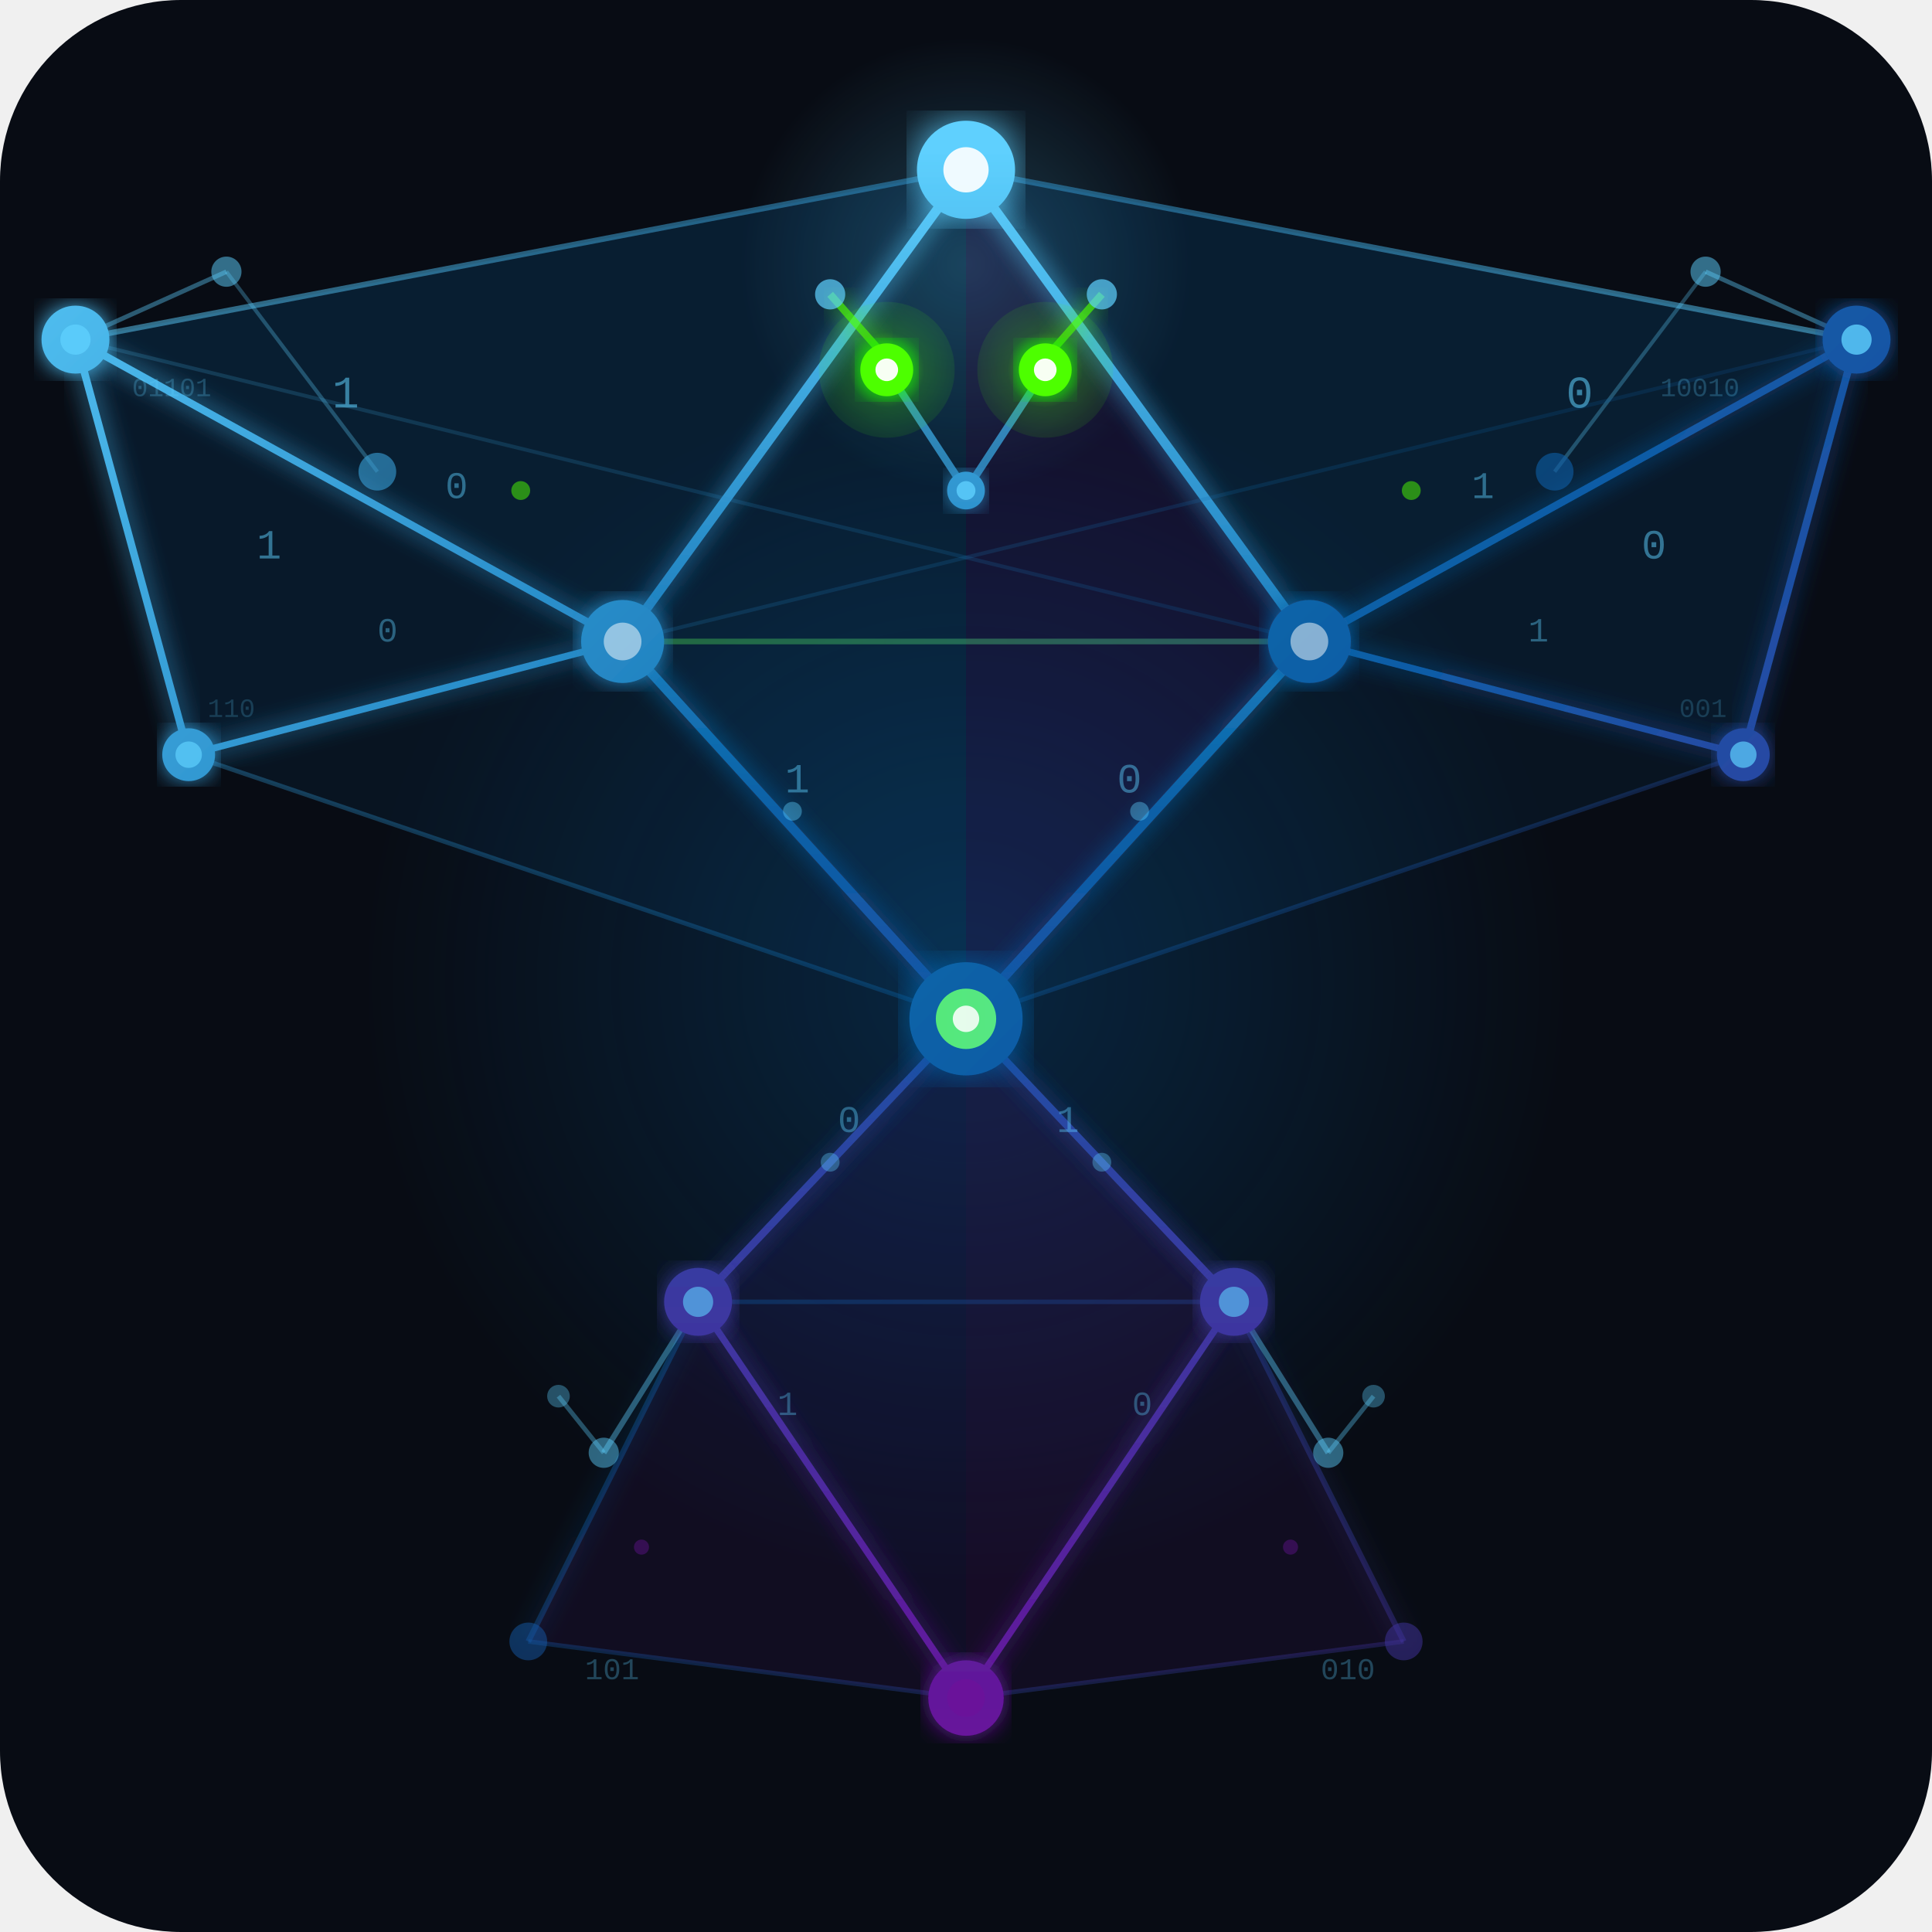
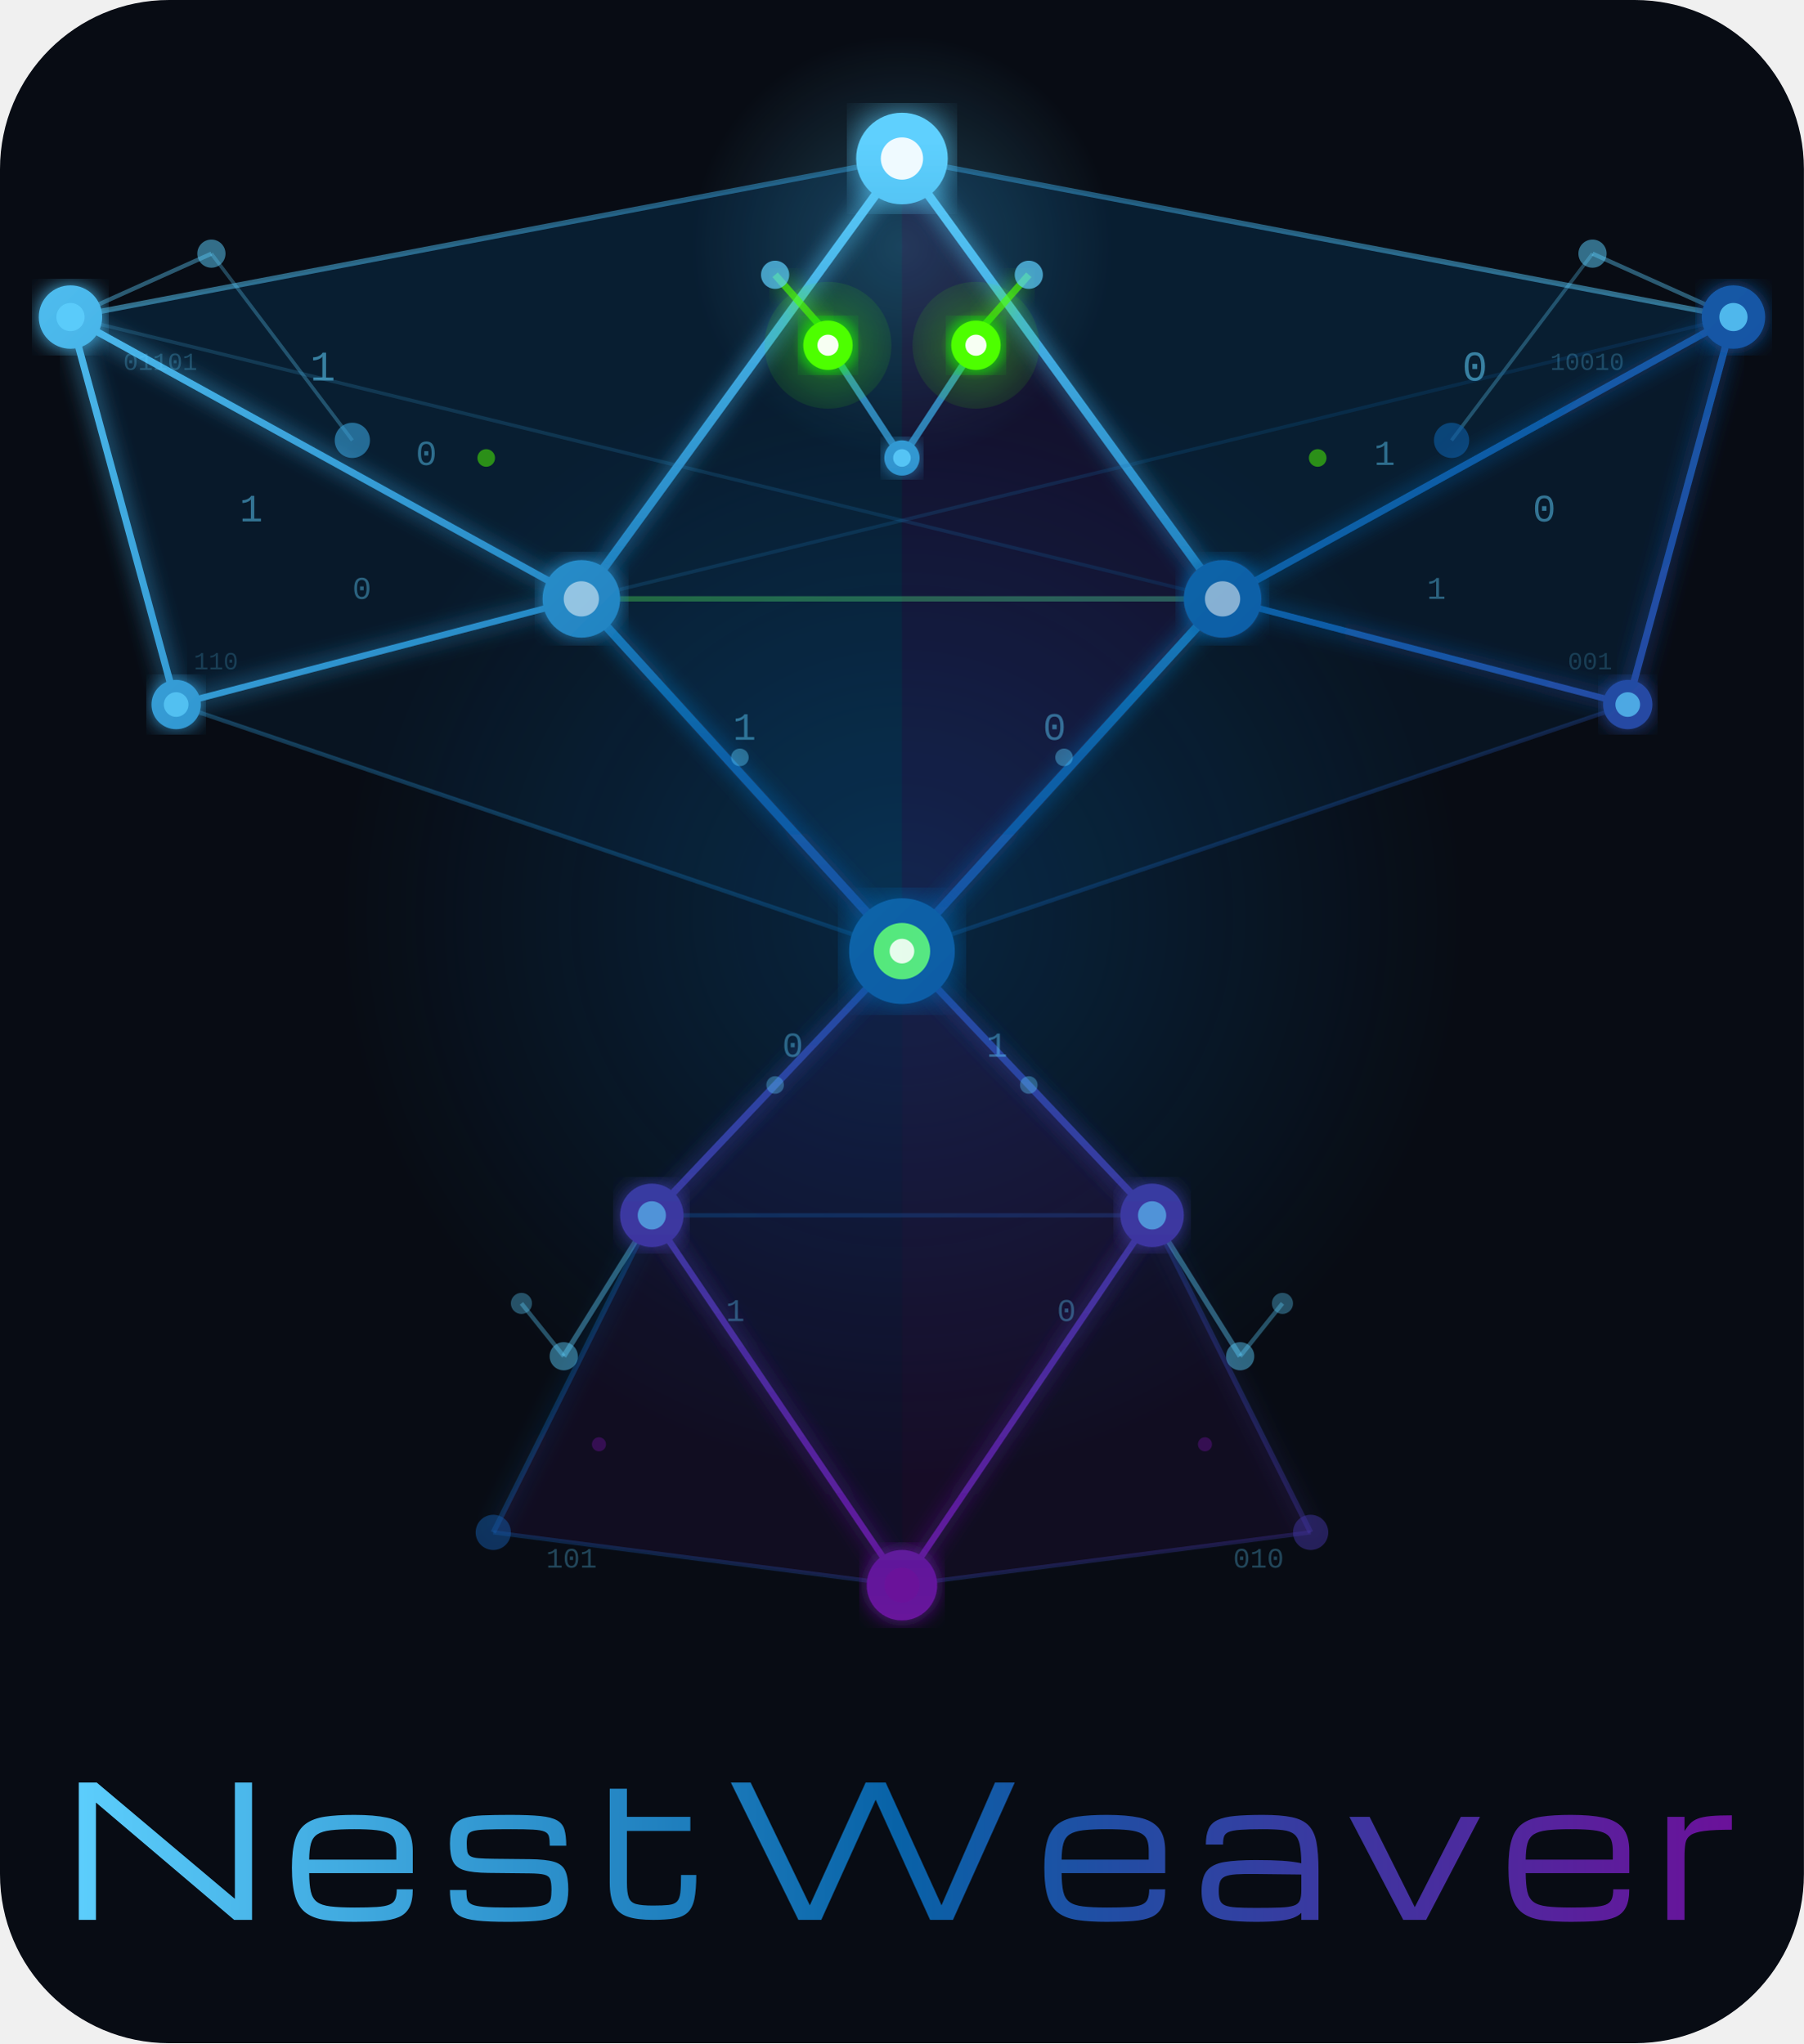
- <svg xmlns="http://www.w3.org/2000/svg" viewBox="0 0 512 512" width="512" height="512">
+ <svg xmlns="http://www.w3.org/2000/svg" viewBox="0 0 512 580" width="512" height="580">
  <defs>
    <linearGradient id="mainGrad" x1="0" y1="0" x2="512" y2="512" gradientUnits="userSpaceOnUse">
      <stop offset="0" stop-color="#5ed0fe" />
      <stop offset=".5" stop-color="#0862a7" />
      <stop offset="1" stop-color="#6b119a" />
    </linearGradient>
    <linearGradient id="accentGrad" x1="0" y1="256" x2="512" y2="256" gradientUnits="userSpaceOnUse">
      <stop offset="0" stop-color="#4dff00" />
      <stop offset="1" stop-color="#5ed0fe" />
    </linearGradient>
    <linearGradient id="bodyGrad" x1="256" y1="40" x2="256" y2="470" gradientUnits="userSpaceOnUse">
      <stop offset="0" stop-color="#5ed0fe" />
      <stop offset=".4" stop-color="#0862a7" />
      <stop offset="1" stop-color="#6b119a" />
    </linearGradient>
    <linearGradient id="wingGradL" x1="20" y1="90" x2="256" y2="270" gradientUnits="userSpaceOnUse">
      <stop offset="0" stop-color="#5ed0fe" />
      <stop offset="1" stop-color="#0862a7" />
    </linearGradient>
    <linearGradient id="wingGradR" x1="492" y1="90" x2="256" y2="270" gradientUnits="userSpaceOnUse">
      <stop offset="0" stop-color="#5ed0fe" />
      <stop offset="1" stop-color="#0862a7" />
    </linearGradient>
    <radialGradient id="eyeGlowL" cx="235" cy="98" r="25" gradientUnits="userSpaceOnUse">
      <stop offset="0" stop-color="#4dff00" stop-opacity=".8" />
      <stop offset=".4" stop-color="#4dff00" stop-opacity=".2" />
      <stop offset="1" stop-color="#4dff00" stop-opacity="0" />
    </radialGradient>
    <radialGradient id="eyeGlowR" cx="277" cy="98" r="25" gradientUnits="userSpaceOnUse">
      <stop offset="0" stop-color="#4dff00" stop-opacity=".8" />
      <stop offset=".4" stop-color="#4dff00" stop-opacity=".2" />
      <stop offset="1" stop-color="#4dff00" stop-opacity="0" />
    </radialGradient>
    <radialGradient id="centerGlow" cx="256" cy="260" r="160" gradientUnits="userSpaceOnUse">
      <stop offset="0" stop-color="#0862a7" stop-opacity=".3" />
      <stop offset="1" stop-color="#0862a7" stop-opacity="0" />
    </radialGradient>
    <radialGradient id="headGlow" cx="256" cy="70" r="60" gradientUnits="userSpaceOnUse">
      <stop offset="0" stop-color="#5ed0fe" stop-opacity=".25" />
      <stop offset="1" stop-color="#5ed0fe" stop-opacity="0" />
    </radialGradient>
    <filter id="glow">
      <feGaussianBlur stdDeviation="3" result="b" />
      <feMerge>
        <feMergeNode in="b" />
        <feMergeNode in="SourceGraphic" />
      </feMerge>
    </filter>
    <filter id="strongGlow">
      <feGaussianBlur stdDeviation="6" result="b" />
      <feMerge>
        <feMergeNode in="b" />
        <feMergeNode in="SourceGraphic" />
      </feMerge>
    </filter>
    <filter id="eyeBloom">
      <feGaussianBlur stdDeviation="4" result="b" />
      <feColorMatrix in="b" type="saturate" values="2" result="s" />
      <feMerge>
        <feMergeNode in="s" />
        <feMergeNode in="SourceGraphic" />
      </feMerge>
    </filter>
+     <linearGradient id="textGrad" x1="17" y1="530" x2="492" y2="530" gradientUnits="userSpaceOnUse">
+       <stop offset="0" stop-color="#5ed0fe" />
+       <stop offset=".5" stop-color="#0862a7" />
+       <stop offset="1" stop-color="#6b119a" />
+     </linearGradient>
  </defs>
-   <rect width="512" height="512" rx="48" fill="#080c14" />
+   <rect width="512" height="580" rx="48" fill="#080c14" />
  <circle cx="256" cy="260" r="180" fill="url(#centerGlow)" />
  <circle cx="256" cy="70" r="70" fill="url(#headGlow)" />
  <polygon points="256,45 165,170 20,90" fill="#0862a7" opacity=".2" />
  <polygon points="165,170 20,90 50,200" fill="#0862a7" opacity=".15" />
  <polygon points="165,170 50,200 256,270" fill="#0a4a80" opacity=".12" />
  <polygon points="256,45 347,170 492,90" fill="#0862a7" opacity=".2" />
  <polygon points="347,170 492,90 462,200" fill="#0862a7" opacity=".15" />
  <polygon points="347,170 462,200 256,270" fill="#0a4a80" opacity=".12" />
  <polygon points="256,45 165,170 256,270" fill="#0862a7" opacity=".18" />
  <polygon points="256,45 347,170 256,270" fill="#451f96" opacity=".18" />
  <polygon points="256,270 185,345 256,450" fill="#451f96" opacity=".14" />
  <polygon points="256,270 327,345 256,450" fill="#6b119a" opacity=".14" />
  <polygon points="185,345 140,435 256,450" fill="#6b119a" opacity=".1" />
  <polygon points="327,345 372,435 256,450" fill="#6b119a" opacity=".1" />
  <line x1="256" y1="45" x2="20" y2="90" stroke="url(#wingGradL)" stroke-width="1.5" opacity=".5" />
  <line x1="256" y1="45" x2="492" y2="90" stroke="url(#wingGradR)" stroke-width="1.5" opacity=".5" />
  <line x1="60" y1="72" x2="20" y2="90" stroke="#5ed0fe" stroke-width="1.2" opacity=".4" />
  <line x1="452" y1="72" x2="492" y2="90" stroke="#5ed0fe" stroke-width="1.2" opacity=".4" />
  <line x1="60" y1="72" x2="100" y2="125" stroke="#5ed0fe" stroke-width="1" opacity=".3" />
  <line x1="452" y1="72" x2="412" y2="125" stroke="#5ed0fe" stroke-width="1" opacity=".3" />
  <line x1="256" y1="45" x2="165" y2="170" stroke="url(#bodyGrad)" stroke-width="2.5" filter="url(#glow)" />
  <line x1="256" y1="45" x2="347" y2="170" stroke="url(#bodyGrad)" stroke-width="2.5" filter="url(#glow)" />
  <line x1="20" y1="90" x2="165" y2="170" stroke="url(#mainGrad)" stroke-width="2" filter="url(#glow)" />
  <line x1="492" y1="90" x2="347" y2="170" stroke="url(#mainGrad)" stroke-width="2" filter="url(#glow)" />
  <line x1="20" y1="90" x2="50" y2="200" stroke="url(#mainGrad)" stroke-width="2" filter="url(#glow)" />
  <line x1="492" y1="90" x2="462" y2="200" stroke="url(#mainGrad)" stroke-width="2" filter="url(#glow)" />
  <line x1="50" y1="200" x2="165" y2="170" stroke="url(#mainGrad)" stroke-width="1.8" filter="url(#glow)" />
  <line x1="462" y1="200" x2="347" y2="170" stroke="url(#mainGrad)" stroke-width="1.8" filter="url(#glow)" />
  <line x1="20" y1="90" x2="347" y2="170" stroke="url(#mainGrad)" stroke-width="1" opacity=".2" />
  <line x1="492" y1="90" x2="165" y2="170" stroke="url(#mainGrad)" stroke-width="1" opacity=".2" />
  <line x1="165" y1="170" x2="347" y2="170" stroke="url(#accentGrad)" stroke-width="1.5" opacity=".35" />
  <line x1="165" y1="170" x2="256" y2="270" stroke="url(#bodyGrad)" stroke-width="2.5" filter="url(#glow)" />
  <line x1="347" y1="170" x2="256" y2="270" stroke="url(#bodyGrad)" stroke-width="2.5" filter="url(#glow)" />
  <line x1="50" y1="200" x2="256" y2="270" stroke="url(#mainGrad)" stroke-width="1.2" opacity=".35" />
  <line x1="462" y1="200" x2="256" y2="270" stroke="url(#mainGrad)" stroke-width="1.2" opacity=".35" />
  <line x1="256" y1="45" x2="256" y2="270" stroke="url(#bodyGrad)" stroke-width="3" filter="url(#glow)" />
  <line x1="256" y1="270" x2="256" y2="450" stroke="url(#bodyGrad)" stroke-width="2.5" filter="url(#glow)" />
  <line x1="220" y1="78" x2="235" y2="95" stroke="#4dff00" stroke-width="2" opacity=".7" filter="url(#glow)" />
  <line x1="292" y1="78" x2="277" y2="95" stroke="#4dff00" stroke-width="2" opacity=".7" filter="url(#glow)" />
  <line x1="235" y1="98" x2="256" y2="130" stroke="url(#bodyGrad)" stroke-width="2" opacity=".8" />
  <line x1="277" y1="98" x2="256" y2="130" stroke="url(#bodyGrad)" stroke-width="2" opacity=".8" />
  <line x1="256" y1="270" x2="185" y2="345" stroke="url(#bodyGrad)" stroke-width="2" filter="url(#glow)" />
  <line x1="256" y1="270" x2="327" y2="345" stroke="url(#bodyGrad)" stroke-width="2" filter="url(#glow)" />
  <line x1="185" y1="345" x2="256" y2="450" stroke="url(#bodyGrad)" stroke-width="1.8" filter="url(#glow)" />
  <line x1="327" y1="345" x2="256" y2="450" stroke="url(#bodyGrad)" stroke-width="1.8" filter="url(#glow)" />
  <line x1="185" y1="345" x2="327" y2="345" stroke="url(#mainGrad)" stroke-width="1.2" opacity=".35" />
  <line x1="185" y1="345" x2="140" y2="435" stroke="url(#mainGrad)" stroke-width="1.5" opacity=".45" filter="url(#glow)" />
  <line x1="327" y1="345" x2="372" y2="435" stroke="url(#mainGrad)" stroke-width="1.5" opacity=".45" filter="url(#glow)" />
  <line x1="140" y1="435" x2="256" y2="450" stroke="url(#mainGrad)" stroke-width="1.2" opacity=".35" />
  <line x1="372" y1="435" x2="256" y2="450" stroke="url(#mainGrad)" stroke-width="1.2" opacity=".35" />
  <line x1="185" y1="345" x2="160" y2="385" stroke="#5ed0fe" stroke-width="1.5" opacity=".4" />
  <line x1="160" y1="385" x2="148" y2="370" stroke="#5ed0fe" stroke-width="1.2" opacity=".35" />
  <line x1="327" y1="345" x2="352" y2="385" stroke="#5ed0fe" stroke-width="1.5" opacity=".4" />
  <line x1="352" y1="385" x2="364" y2="370" stroke="#5ed0fe" stroke-width="1.2" opacity=".35" />
  <g font-family="'Courier New',monospace" fill="#5ed0fe">
    <text x="88" y="108" font-size="12" opacity=".55">1</text>
    <text x="118" y="132" font-size="10" opacity=".45">0</text>
    <text x="68" y="148" font-size="11" opacity=".5">1</text>
    <text x="100" y="170" font-size="9" opacity=".4">0</text>
    <text x="415" y="108" font-size="12" opacity=".55">0</text>
    <text x="390" y="132" font-size="10" opacity=".45">1</text>
    <text x="435" y="148" font-size="11" opacity=".5">0</text>
    <text x="405" y="170" font-size="9" opacity=".4">1</text>
    <text x="208" y="210" font-size="11" opacity=".45">1</text>
    <text x="296" y="210" font-size="11" opacity=".45">0</text>
    <text x="222" y="300" font-size="10" opacity=".4">0</text>
    <text x="280" y="300" font-size="10" opacity=".4">1</text>
    <text x="206" y="375" font-size="9" opacity=".35">1</text>
    <text x="300" y="375" font-size="9" opacity=".35">0</text>
    <text font-size="7" opacity=".25">
      <tspan x="35" y="105">01101</tspan>
      <tspan x="440" y="105">10010</tspan>
    </text>
    <text font-size="7" opacity=".2">
      <tspan x="55" y="190">110</tspan>
      <tspan x="445" y="190">001</tspan>
    </text>
    <text font-size="8" opacity=".3">
      <tspan x="155" y="445">101</tspan>
      <tspan x="350" y="445">010</tspan>
    </text>
  </g>
  <circle cx="256" cy="45" r="13" fill="url(#bodyGrad)" filter="url(#strongGlow)" />
  <circle cx="256" cy="45" r="6" fill="#fff" opacity=".9" />
  <circle cx="235" cy="98" r="18" fill="url(#eyeGlowL)" />
  <circle cx="277" cy="98" r="18" fill="url(#eyeGlowR)" />
  <circle cx="235" cy="98" r="7" fill="#4dff00" filter="url(#eyeBloom)" />
  <circle cx="235" cy="98" r="3" fill="#fff" opacity=".95" />
  <circle cx="277" cy="98" r="7" fill="#4dff00" filter="url(#eyeBloom)" />
  <circle cx="277" cy="98" r="3" fill="#fff" opacity=".95" />
  <circle cx="220" cy="78" r="4" fill="#5ed0fe" opacity=".7" />
  <circle cx="292" cy="78" r="4" fill="#5ed0fe" opacity=".7" />
  <circle cx="256" cy="130" r="5" fill="url(#bodyGrad)" filter="url(#glow)" />
  <circle cx="256" cy="130" r="2.5" fill="#5ed0fe" opacity=".8" />
  <circle cx="20" cy="90" r="9" fill="url(#mainGrad)" filter="url(#glow)" />
  <circle cx="20" cy="90" r="4" fill="#5ed0fe" opacity=".8" />
  <circle cx="492" cy="90" r="9" fill="url(#mainGrad)" filter="url(#glow)" />
  <circle cx="492" cy="90" r="4" fill="#5ed0fe" opacity=".8" />
  <circle cx="60" cy="72" r="4" fill="#5ed0fe" opacity=".5" />
  <circle cx="452" cy="72" r="4" fill="#5ed0fe" opacity=".5" />
  <circle cx="100" cy="125" r="5" fill="url(#mainGrad)" opacity=".6" />
  <circle cx="412" cy="125" r="5" fill="url(#mainGrad)" opacity=".6" />
  <circle cx="165" cy="170" r="11" fill="url(#mainGrad)" filter="url(#glow)" />
  <circle cx="165" cy="170" r="5" fill="#fff" opacity=".5" />
  <circle cx="347" cy="170" r="11" fill="url(#mainGrad)" filter="url(#glow)" />
  <circle cx="347" cy="170" r="5" fill="#fff" opacity=".5" />
  <circle cx="50" cy="200" r="7" fill="url(#mainGrad)" filter="url(#glow)" />
  <circle cx="50" cy="200" r="3.5" fill="#5ed0fe" opacity=".7" />
  <circle cx="462" cy="200" r="7" fill="url(#mainGrad)" filter="url(#glow)" />
  <circle cx="462" cy="200" r="3.5" fill="#5ed0fe" opacity=".7" />
  <circle cx="256" cy="270" r="15" fill="url(#mainGrad)" filter="url(#strongGlow)" />
  <circle cx="256" cy="270" r="8" fill="url(#accentGrad)" />
  <circle cx="256" cy="270" r="3.5" fill="#fff" opacity=".85" />
  <circle cx="185" cy="345" r="9" fill="url(#bodyGrad)" filter="url(#glow)" />
  <circle cx="185" cy="345" r="4" fill="#5ed0fe" opacity=".6" />
  <circle cx="327" cy="345" r="9" fill="url(#bodyGrad)" filter="url(#glow)" />
  <circle cx="327" cy="345" r="4" fill="#5ed0fe" opacity=".6" />
  <circle cx="256" cy="450" r="10" fill="url(#bodyGrad)" filter="url(#glow)" />
  <circle cx="256" cy="450" r="5" fill="#6b119a" opacity=".8" />
  <circle cx="140" cy="435" r="5" fill="url(#mainGrad)" opacity=".5" />
  <circle cx="372" cy="435" r="5" fill="url(#mainGrad)" opacity=".5" />
  <circle cx="160" cy="385" r="4" fill="#5ed0fe" opacity=".45" />
  <circle cx="148" cy="370" r="3" fill="#5ed0fe" opacity=".35" />
  <circle cx="352" cy="385" r="4" fill="#5ed0fe" opacity=".45" />
  <circle cx="364" cy="370" r="3" fill="#5ed0fe" opacity=".35" />
  <circle cx="138" cy="130" r="2.5" fill="#4dff00" opacity=".5" />
  <circle cx="374" cy="130" r="2.5" fill="#4dff00" opacity=".5" />
  <circle cx="210" cy="215" r="2.5" fill="#5ed0fe" opacity=".4" />
  <circle cx="302" cy="215" r="2.5" fill="#5ed0fe" opacity=".4" />
  <circle cx="220" cy="308" r="2.5" fill="#5ed0fe" opacity=".35" />
  <circle cx="292" cy="308" r="2.5" fill="#5ed0fe" opacity=".35" />
  <circle cx="170" cy="410" r="2" fill="#6b119a" opacity=".4" />
  <circle cx="342" cy="410" r="2" fill="#6b119a" opacity=".4" />
+   <path d="M22.357 545.0V506.0H27.436L66.613 538.982H66.664V506.0H71.539V545.0H66.461L27.283 511.738H27.232V545.0ZM117.154 536.316Q117.154 539.592 116.177 541.471Q115.199 543.35 113.193 544.213Q111.188 545.076 108.077 545.317Q104.967 545.559 100.676 545.559Q95.775 545.559 92.36 545.063Q88.945 544.568 86.851 543.032Q84.756 541.496 83.804 538.424Q82.852 535.352 82.852 530.223Q82.852 525.246 83.778 522.25Q84.705 519.254 86.787 517.73Q88.869 516.207 92.259 515.699Q95.648 515.191 100.549 515.191Q106.16 515.191 109.842 515.979Q113.523 516.766 115.339 518.975Q117.154 521.184 117.154 525.449V531.721H87.752Q87.777 534.971 88.209 536.926Q88.641 538.881 89.936 539.871Q91.23 540.861 93.808 541.179Q96.385 541.496 100.676 541.496Q104.535 541.496 106.909 541.344Q109.283 541.191 110.515 540.671Q111.746 540.15 112.178 539.109Q112.609 538.068 112.609 536.316ZM100.549 519.254Q96.41 519.254 93.884 519.559Q91.357 519.863 90.037 520.739Q88.717 521.615 88.247 523.342Q87.777 525.068 87.752 527.887H112.482V525.449Q112.482 523.621 112.063 522.415Q111.645 521.209 110.426 520.511Q109.207 519.812 106.833 519.533Q104.459 519.254 100.549 519.254ZM143.98 545.559Q138.648 545.559 135.411 545.203Q132.174 544.848 130.511 543.883Q128.848 542.918 128.276 541.141Q127.705 539.363 127.705 536.52H132.377Q132.377 538.119 132.605 539.097Q132.834 540.074 133.9 540.595Q134.967 541.115 137.366 541.306Q139.766 541.496 144.107 541.496Q148.703 541.496 151.255 541.306Q153.807 541.115 154.924 540.595Q156.041 540.074 156.282 539.084Q156.523 538.094 156.523 536.469Q156.523 534.488 156.168 533.498Q155.812 532.508 154.492 532.165Q153.172 531.822 150.277 531.797L138.648 531.67Q134.154 531.619 131.793 530.908Q129.432 530.197 128.568 528.407Q127.705 526.617 127.705 523.316Q127.705 520.244 128.657 518.568Q129.609 516.893 131.641 516.182Q133.672 515.471 136.922 515.331Q140.172 515.191 144.768 515.191Q150.176 515.191 153.362 515.521Q156.549 515.852 158.136 516.766Q159.723 517.68 160.218 519.419Q160.713 521.158 160.713 523.951H156.041Q156.041 522.301 155.812 521.349Q155.584 520.396 154.581 519.952Q153.578 519.508 151.331 519.381Q149.084 519.254 145.021 519.254Q140.4 519.254 137.836 519.355Q135.271 519.457 134.129 519.838Q132.986 520.219 132.732 521.044Q132.479 521.869 132.479 523.316Q132.479 524.789 132.644 525.64Q132.809 526.49 133.52 526.922Q134.23 527.354 135.843 527.493Q137.455 527.633 140.35 527.658L150.379 527.76Q154.898 527.811 157.247 528.509Q159.596 529.207 160.446 531.073Q161.297 532.939 161.297 536.469Q161.297 539.643 160.37 541.471Q159.443 543.299 157.412 544.175Q155.381 545.051 152.067 545.305Q148.754 545.559 143.98 545.559ZM185.33 545.0Q180.861 545.0 178.17 544.099Q175.479 543.197 174.272 540.899Q173.066 538.602 173.066 534.438V507.752H177.941V515.75H195.943V519.762H177.941V534.438Q177.941 537.281 178.462 538.678Q178.982 540.074 180.569 540.506Q182.156 540.938 185.33 540.938Q188.148 540.938 189.761 540.76Q191.373 540.582 192.135 539.808Q192.896 539.033 193.1 537.256Q193.303 535.479 193.303 532.254H197.619Q197.619 536.469 197.099 539.008Q196.578 541.547 195.245 542.842Q193.912 544.137 191.513 544.568Q189.113 545.0 185.33 545.0ZM226.604 545.0 207.434 506.0H213.045L229.854 540.861L245.697 506.0H251.385L267.229 540.861L282.412 506.0H288.023L270.479 545.0H263.979L248.541 510.9L233.104 545.0ZM330.719 536.316Q330.719 539.592 329.741 541.471Q328.764 543.35 326.758 544.213Q324.752 545.076 321.642 545.317Q318.531 545.559 314.24 545.559Q309.34 545.559 305.925 545.063Q302.51 544.568 300.415 543.032Q298.32 541.496 297.368 538.424Q296.416 535.352 296.416 530.223Q296.416 525.246 297.343 522.25Q298.27 519.254 300.352 517.73Q302.434 516.207 305.823 515.699Q309.213 515.191 314.113 515.191Q319.725 515.191 323.406 515.979Q327.088 516.766 328.903 518.975Q330.719 521.184 330.719 525.449V531.721H301.316Q301.342 534.971 301.773 536.926Q302.205 538.881 303.5 539.871Q304.795 540.861 307.372 541.179Q309.949 541.496 314.24 541.496Q318.1 541.496 320.474 541.344Q322.848 541.191 324.079 540.671Q325.311 540.15 325.742 539.109Q326.174 538.068 326.174 536.316ZM314.113 519.254Q309.975 519.254 307.448 519.559Q304.922 519.863 303.602 520.739Q302.281 521.615 301.812 523.342Q301.342 525.068 301.316 527.887H326.047V525.449Q326.047 523.621 325.628 522.415Q325.209 521.209 323.99 520.511Q322.771 519.812 320.397 519.533Q318.023 519.254 314.113 519.254ZM356.453 545.559Q351.197 545.559 347.782 545.013Q344.367 544.467 342.704 542.613Q341.041 540.76 341.041 536.85Q341.041 532.863 342.603 530.997Q344.164 529.131 347.554 528.572Q350.943 528.014 356.453 528.014Q360.922 528.014 363.943 528.217Q366.965 528.42 369.352 528.928Q369.301 525.551 368.895 523.608Q368.488 521.666 367.371 520.727Q366.254 519.787 364.108 519.521Q361.963 519.254 358.408 519.254Q354.346 519.254 352.048 519.432Q349.75 519.609 348.709 520.066Q347.668 520.523 347.401 521.387Q347.135 522.25 347.135 523.621H342.26Q342.26 520.879 343.009 519.203Q343.758 517.527 345.561 516.664Q347.363 515.801 350.499 515.496Q353.635 515.191 358.408 515.191Q363.537 515.191 366.673 515.852Q369.809 516.512 371.446 518.226Q373.084 519.939 373.655 523.012Q374.227 526.084 374.227 530.934V545.0H369.352V542.994Q368.488 543.908 366.965 544.467Q365.441 545.025 362.915 545.292Q360.389 545.559 356.453 545.559ZM356.453 541.598Q360.795 541.598 363.385 541.496Q365.975 541.395 367.257 540.938Q368.539 540.48 368.945 539.465Q369.352 538.449 369.352 536.621V532.127L356.453 531.975Q353.025 531.924 350.931 532.063Q348.836 532.203 347.744 532.673Q346.652 533.143 346.284 534.146Q345.916 535.148 345.916 536.85Q345.916 538.5 346.284 539.465Q346.652 540.43 347.744 540.887Q348.836 541.344 350.931 541.471Q353.025 541.598 356.453 541.598ZM398.285 545.0 383.0 515.75H388.738L401.535 541.344H401.586L414.637 515.75H420.07L404.785 545.0ZM462.436 536.316Q462.436 539.592 461.458 541.471Q460.48 543.35 458.475 544.213Q456.469 545.076 453.358 545.317Q450.248 545.559 445.957 545.559Q441.057 545.559 437.642 545.063Q434.227 544.568 432.132 543.032Q430.037 541.496 429.085 538.424Q428.133 535.352 428.133 530.223Q428.133 525.246 429.06 522.25Q429.986 519.254 432.068 517.73Q434.15 516.207 437.54 515.699Q440.93 515.191 445.83 515.191Q451.441 515.191 455.123 515.979Q458.805 516.766 460.62 518.975Q462.436 521.184 462.436 525.449V531.721H433.033Q433.059 534.971 433.49 536.926Q433.922 538.881 435.217 539.871Q436.512 540.861 439.089 541.179Q441.666 541.496 445.957 541.496Q449.816 541.496 452.19 541.344Q454.564 541.191 455.796 540.671Q457.027 540.15 457.459 539.109Q457.891 538.068 457.891 536.316ZM445.83 519.254Q441.691 519.254 439.165 519.559Q436.639 519.863 435.318 520.739Q433.998 521.615 433.528 523.342Q433.059 525.068 433.033 527.887H457.764V525.449Q457.764 523.621 457.345 522.415Q456.926 521.209 455.707 520.511Q454.488 519.812 452.114 519.533Q449.74 519.254 445.83 519.254ZM473.24 545.0V515.75H478.115V519.787Q478.928 518.492 479.753 517.629Q480.578 516.766 481.911 516.258Q483.244 515.75 485.529 515.534Q487.814 515.318 491.547 515.318V519.406Q486.52 519.406 483.765 519.762Q481.01 520.117 479.816 520.968Q478.623 521.818 478.369 523.316Q478.115 524.814 478.115 527.125V545.0Z" fill="url(#textGrad)" />
</svg>
